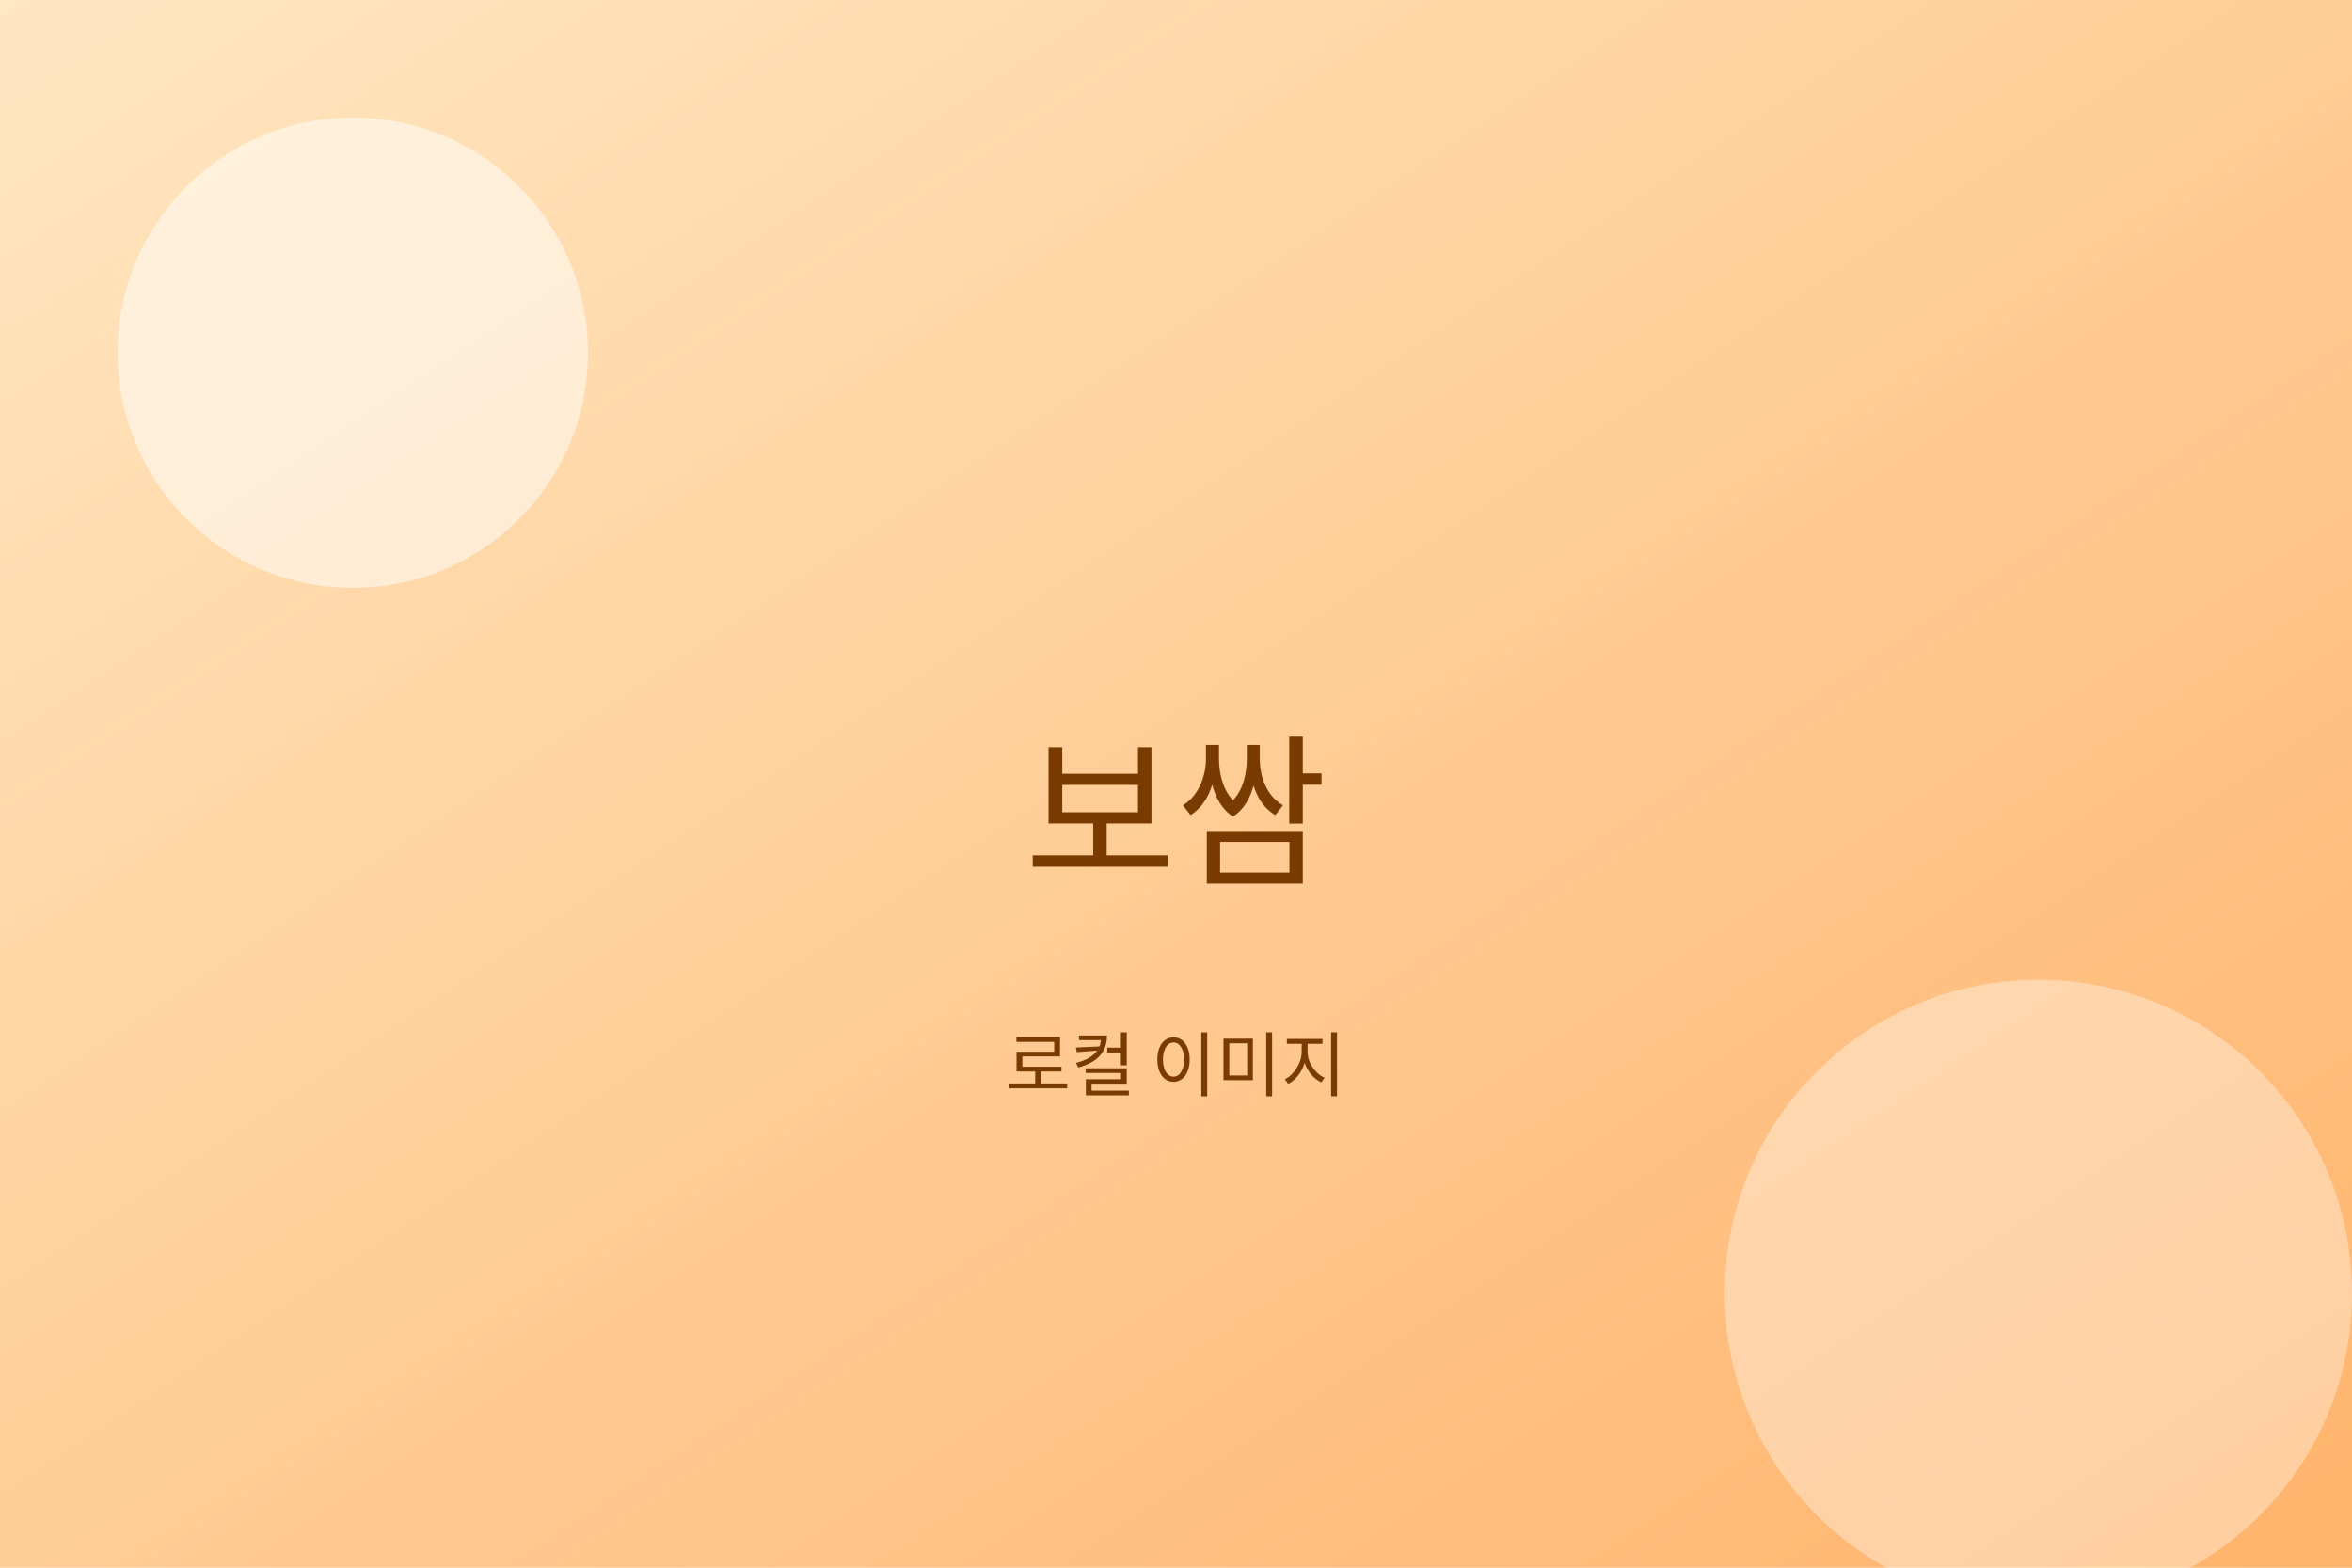
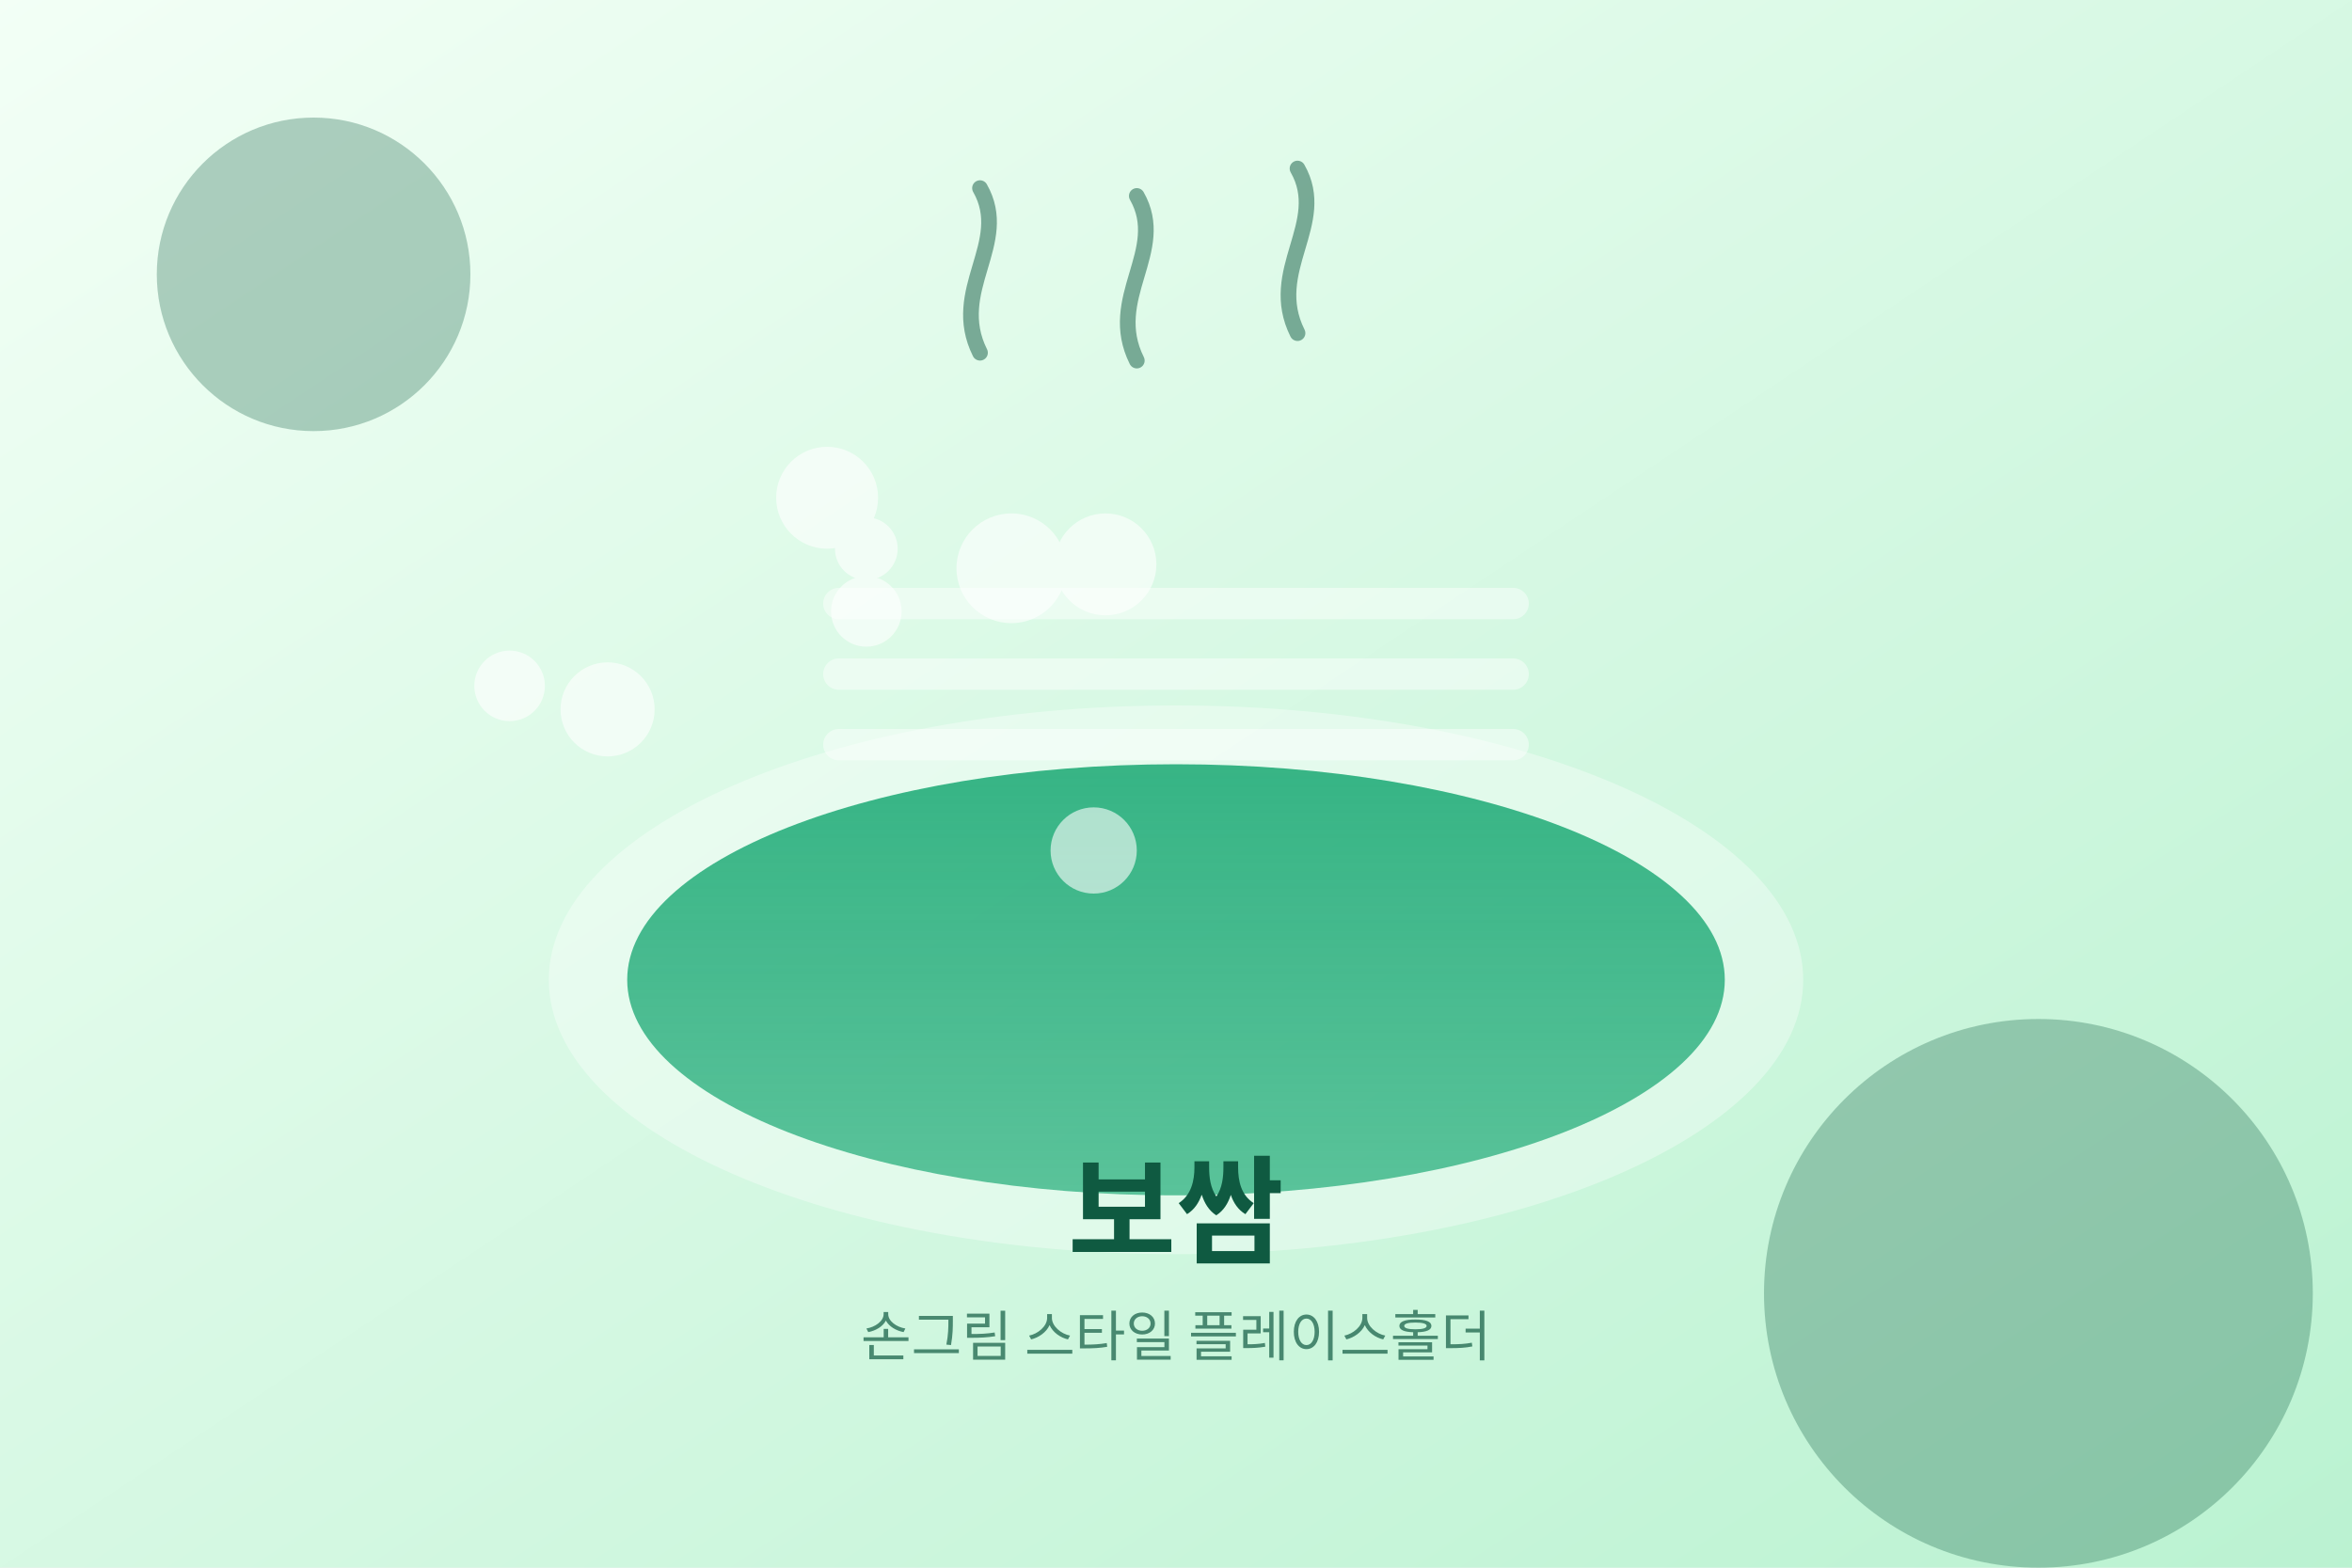
<svg xmlns="http://www.w3.org/2000/svg" width="600" height="400" viewBox="0 0 600 400">
  <defs>
    <linearGradient id="bg" x1="0" y1="0" x2="1" y2="1">
-       <stop offset="0%" stop-color="#ffe7c2" />
-       <stop offset="100%" stop-color="#ffb36b" />
+       <stop offset="0%" stop-color="#f3fff6" />
+       <stop offset="100%" stop-color="#baf2d1" />
+     </linearGradient>
+     <linearGradient id="food" x1="0" y1="0" x2="0" y2="1">
+       <stop offset="0%" stop-color="#2db07f" stop-opacity="0.95" />
+       <stop offset="100%" stop-color="#2db07f" stop-opacity="0.75" />
    </linearGradient>
  </defs>
  <rect width="100%" height="100%" fill="url(#bg)" />
-   <circle cx="90" cy="90" r="60" fill="rgba(255,255,255,0.5)" />
-   <circle cx="520" cy="330" r="80" fill="rgba(255,255,255,0.35)" />
-   <text x="50%" y="52%" dominant-baseline="middle" text-anchor="middle" font-size="42" font-family="Pretendard, 'Apple SD Gothic Neo', sans-serif" fill="#7a3b00">보쌈</text>
-   <text x="50%" y="68%" dominant-baseline="middle" text-anchor="middle" font-size="18" font-family="Pretendard, 'Apple SD Gothic Neo', sans-serif" fill="#7a3b00">로컬 이미지</text>
+   <g opacity="0.3" fill="#0f5a41">
+     <circle cx="80" cy="70" r="40" />
+     <circle cx="520" cy="330" r="70" />
+   </g>
+   <g fill="none" stroke="#0f5a41" stroke-width="4" stroke-linecap="round" opacity="0.5">
+     <path d="M250 90 c -8 -16 8 -28 0 -42" />
+     <path d="M290 92 c -8 -16 8 -28 0 -42" />
+     <path d="M331 85 c -8 -16 8 -28 0 -42" />
+   </g>
+   <ellipse cx="300" cy="250" rx="160" ry="70" fill="#ffffff" opacity="0.35" />
+   <ellipse cx="300" cy="250" rx="140" ry="55" fill="url(#food)" />
+   <rect x="210" y="150" width="180" height="8" rx="4" fill="#ffffff" opacity="0.45" />
+   <rect x="210" y="168" width="180" height="8" rx="4" fill="#ffffff" opacity="0.45" />
+   <rect x="210" y="186" width="180" height="8" rx="4" fill="#ffffff" opacity="0.45" />
+   <g fill="#ffffff" opacity="0.6">
+     <circle cx="258" cy="145" r="14" />
+     <circle cx="221" cy="140" r="8" />
+     <circle cx="155" cy="181" r="12" />
+     <circle cx="130" cy="175" r="9" />
+     <circle cx="282" cy="144" r="13" />
+     <circle cx="221" cy="156" r="9" />
+     <circle cx="211" cy="127" r="13" />
+     <circle cx="279" cy="217" r="11" />
+   </g>
+   <g font-family="Pretendard, 'Apple SD Gothic Neo', sans-serif" text-anchor="middle">
+     <text x="300" y="320" font-size="30" fill="#0f5a41" font-weight="700">보쌈</text>
+     <text x="300" y="346" font-size="14" fill="#0f5a41" opacity="0.7">손그림 스타일 플레이스홀더</text>
+   </g>
</svg>
